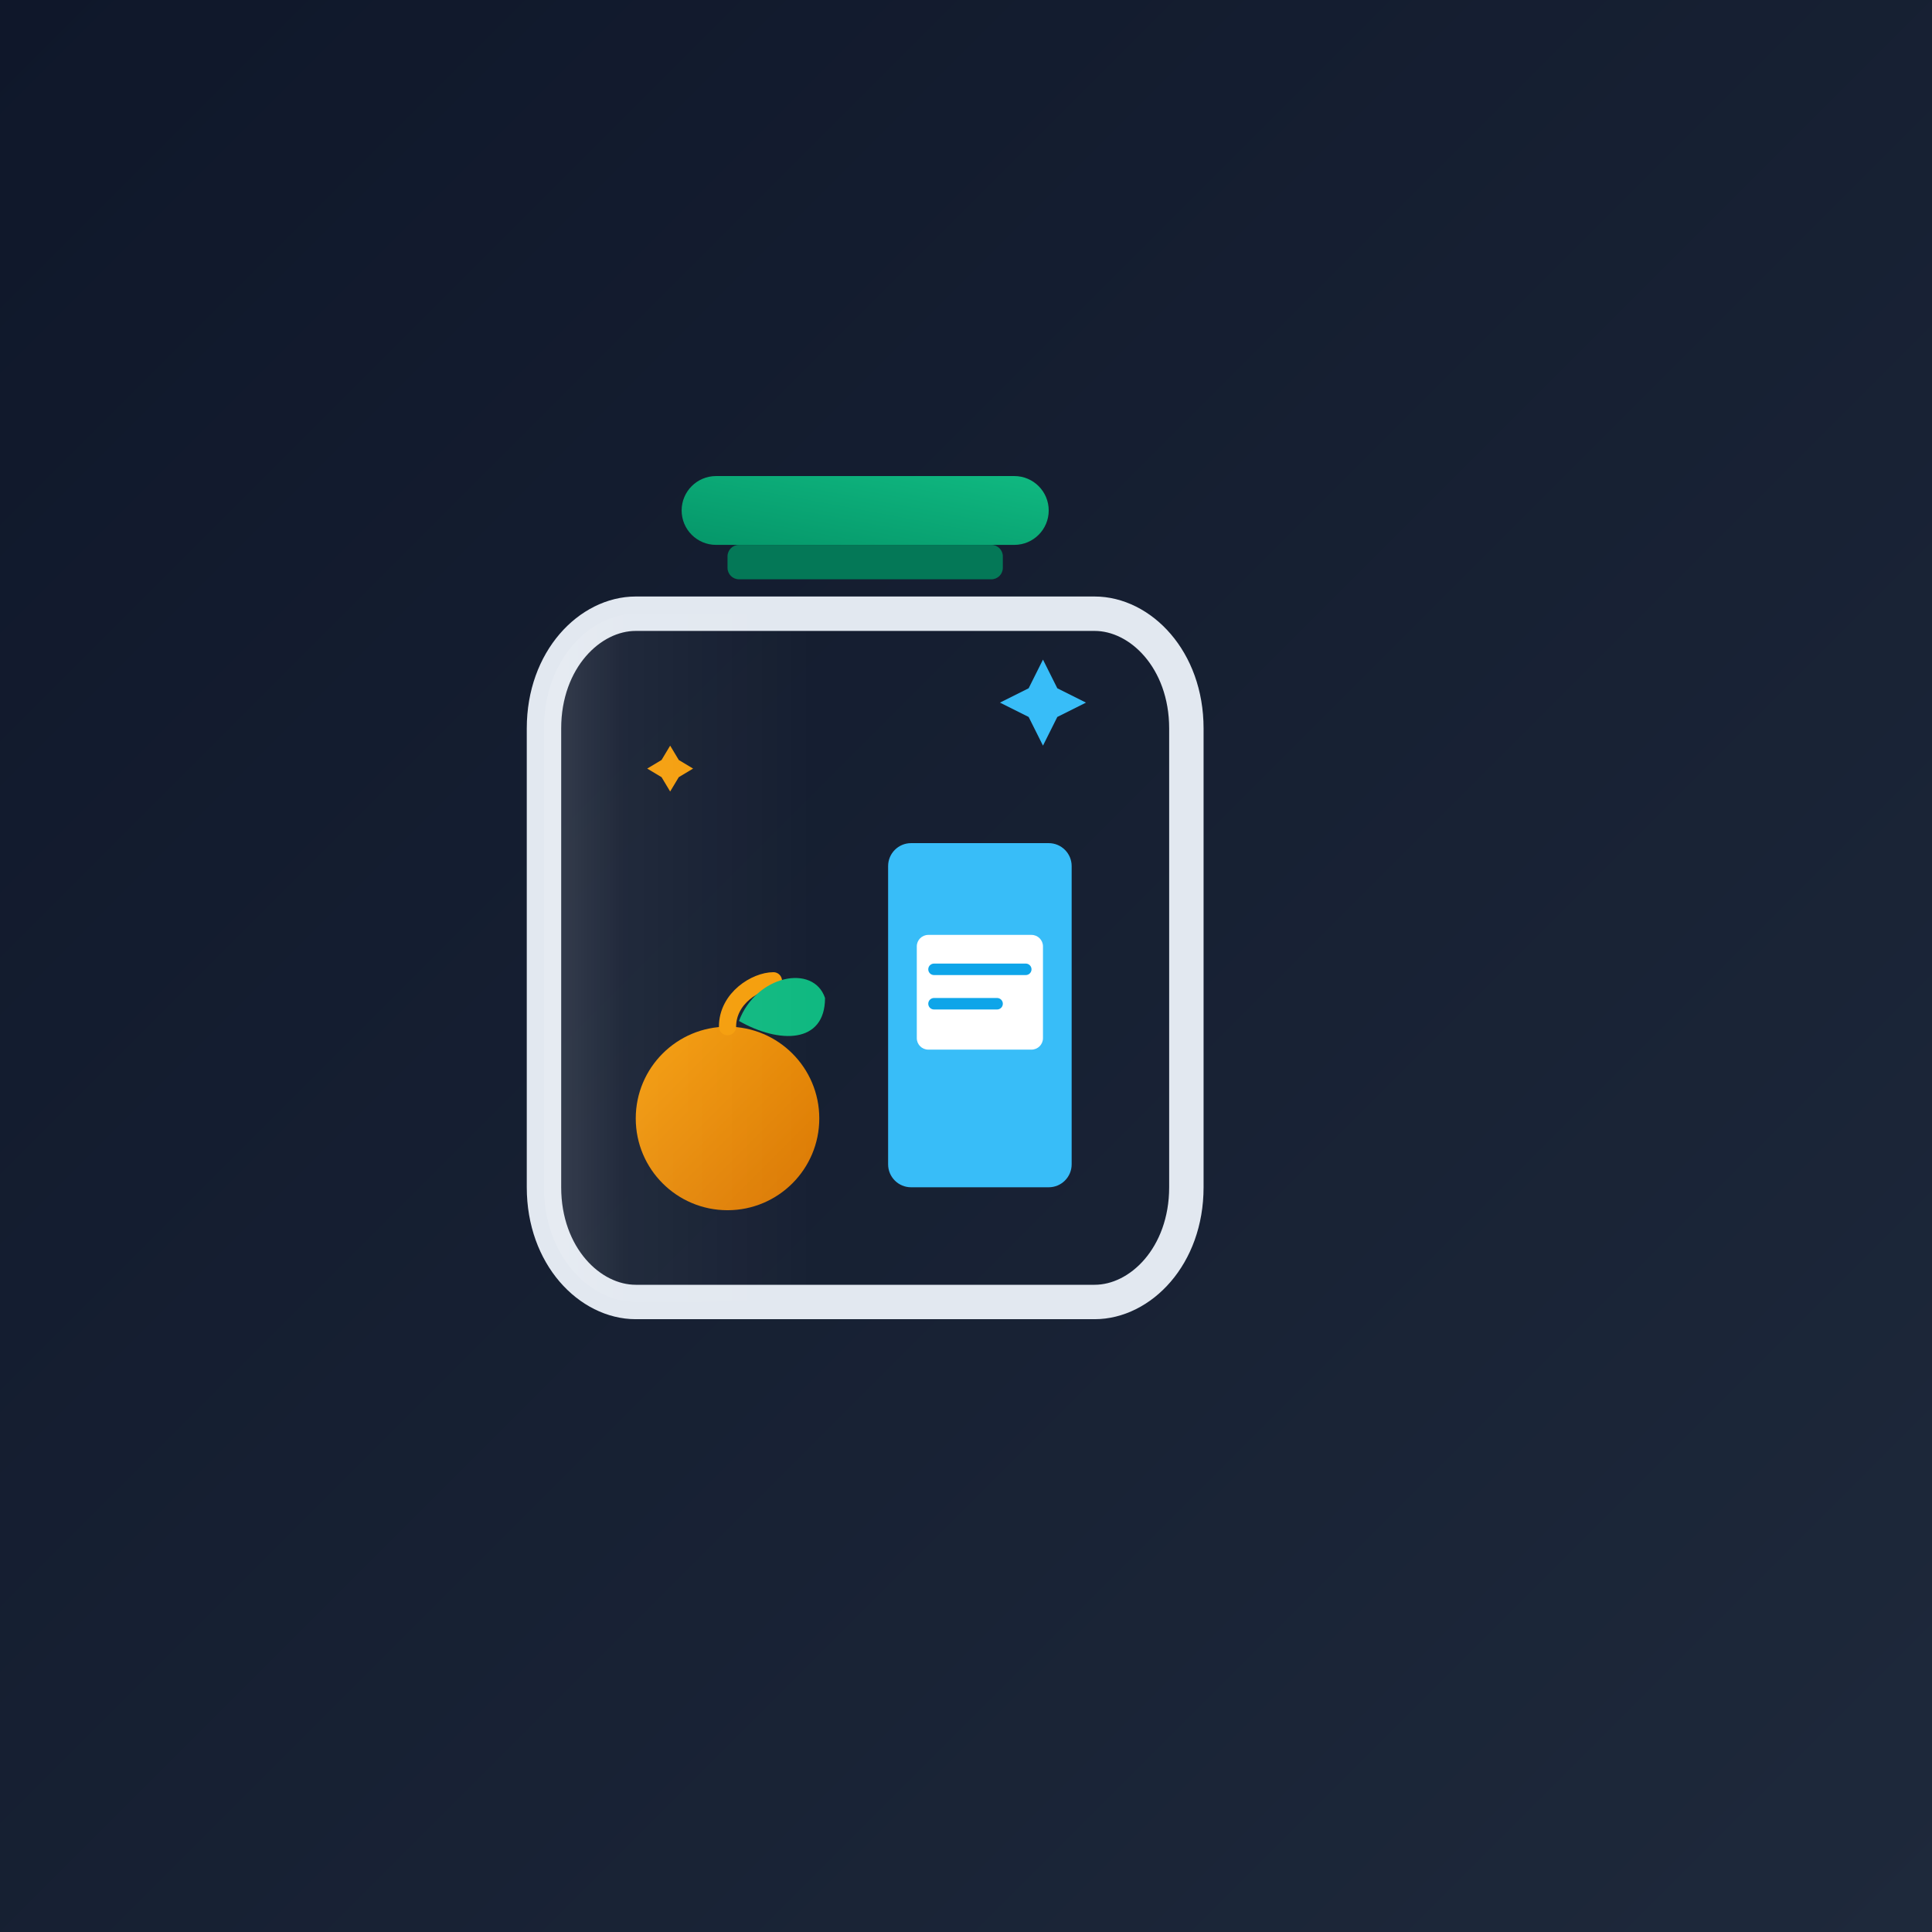
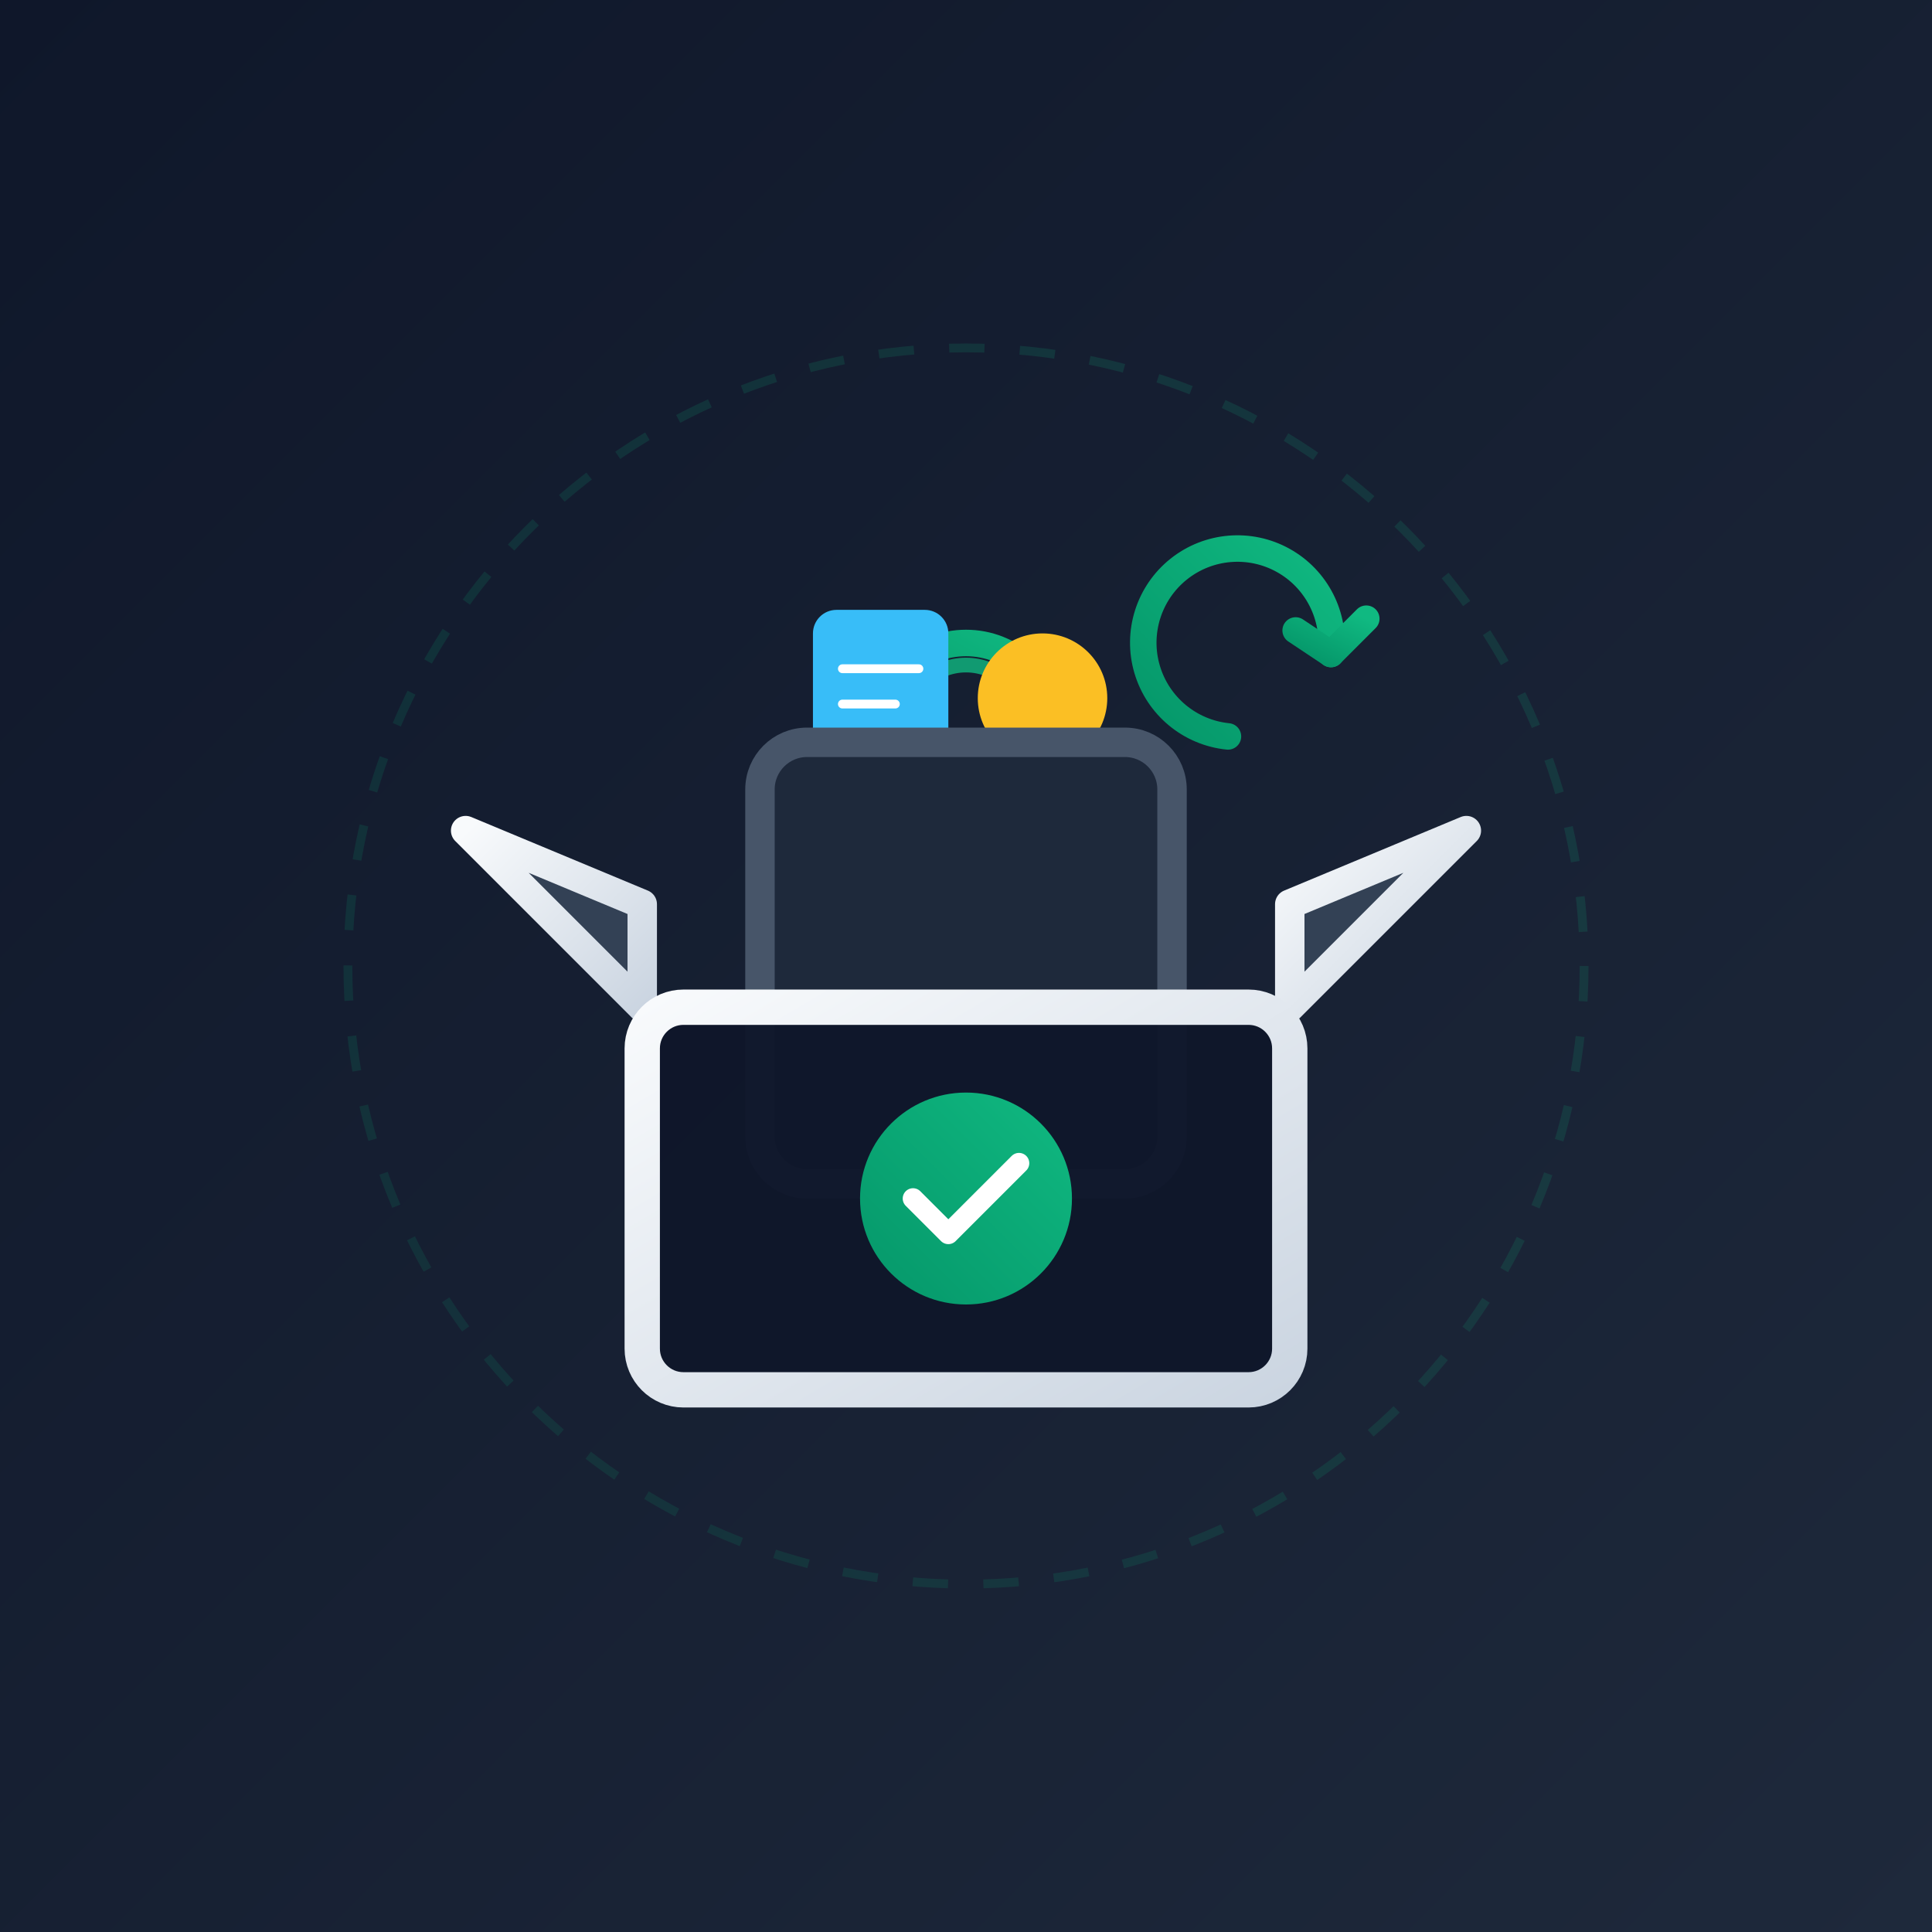
<svg xmlns="http://www.w3.org/2000/svg" viewBox="0 0 512 512" width="100%" height="100%">
  <defs>
    <linearGradient id="bgGrad" x1="0%" y1="0%" x2="100%" y2="100%">
      <stop offset="0%" stop-color="#0f172a" />
      <stop offset="100%" stop-color="#1e293b" />
    </linearGradient>
    <linearGradient id="emeraldGrad" x1="0%" y1="100%" x2="100%" y2="0%">
      <stop offset="0%" stop-color="#059669" />
      <stop offset="100%" stop-color="#10b981" />
    </linearGradient>
-     <linearGradient id="amberGrad" x1="0%" y1="0%" x2="100%" y2="100%">
-       <stop offset="0%" stop-color="#f59e0b" />
-       <stop offset="100%" stop-color="#d97706" />
-     </linearGradient>
-     <linearGradient id="glassGrad" x1="0%" y1="0%" x2="100%" y2="0%">
-       <stop offset="0%" stop-color="#ffffff" stop-opacity="0.15" />
-       <stop offset="30%" stop-color="#ffffff" stop-opacity="0.05" />
-       <stop offset="100%" stop-color="#ffffff" stop-opacity="0.0" />
+     <linearGradient id="silverGrad" x1="0%" y1="0%" x2="100%" y2="100%">
+       <stop offset="0%" stop-color="#f8fafc" />
+       <stop offset="100%" stop-color="#cbd5e1" />
    </linearGradient>
  </defs>
  <rect width="512" height="512" fill="url(#bgGrad)" />
-   <g transform="translate(132, 114) scale(0.76)">
-     <rect x="64" y="16" width="128" height="24" rx="12" fill="url(#emeraldGrad)" />
-     <rect x="80" y="40" width="96" height="12" rx="4" fill="#047857" />
-     <path d="M48 64 H208 C224 64, 240 80, 240 104 V264 C240 288, 224 304, 208 304 H48 C32 304, 16 288, 16 264 V104 C16 80, 32 64, 48 64 Z" fill="none" stroke="#e2e8f0" stroke-width="12" stroke-linejoin="round" />
-     <circle cx="80" cy="240" r="32" fill="url(#amberGrad)" />
-     <path d="M80 208 C80 198, 90 192, 96 192" fill="none" stroke="#f59e0b" stroke-width="6" stroke-linecap="round" />
-     <path d="M84 206 C90 190, 110 186, 114 198 C114 214, 98 214, 84 206 Z" fill="#10b981" />
-     <rect x="136" y="144" width="64" height="120" rx="8" fill="#38bdf8" />
-     <rect x="146" y="176" width="44" height="40" rx="4" fill="#ffffff" />
-     <line x1="152" y1="188" x2="184" y2="188" stroke="#0ea5e9" stroke-width="4" stroke-linecap="round" />
-     <line x1="152" y1="200" x2="174" y2="200" stroke="#0ea5e9" stroke-width="4" stroke-linecap="round" />
-     <path d="M190 80 L195 90 L205 95 L195 100 L190 110 L185 100 L175 95 L185 90 Z" fill="#38bdf8" />
-     <path d="M60 110 L63 115 L68 118 L63 121 L60 126 L57 121 L52 118 L57 115 Z" fill="#f59e0b" />
-     <path d="M16 104 V264 C16 288, 32 304, 48 304 H110 V64 H48 C32 64, 16 80, 16 104 Z" fill="url(#glassGrad)" />
+   <g transform="translate(256, 256) scale(0.78) translate(-256, -256)">
+     <circle cx="256" cy="256" r="210" fill="none" stroke="url(#emeraldGrad)" stroke-width="3" stroke-opacity="0.15" stroke-dasharray="12 12" />
+     <path d="M 226 180 C 226 135, 286 135, 286 180" fill="none" stroke="url(#emeraldGrad)" stroke-width="9" stroke-linecap="round" />
+     <path d="M 234 180 C 234 145, 278 145, 278 180" fill="none" stroke="#10b981" stroke-width="5" stroke-linecap="round" opacity="0.8" />
+     <circle cx="282" cy="165" r="22" fill="#fbbf24" />
+     <rect x="204" y="135" width="46" height="70" rx="8" fill="#38bdf8" />
+     <line x1="214" y1="155" x2="240" y2="155" stroke="#ffffff" stroke-width="3" stroke-linecap="round" />
+     <line x1="214" y1="167" x2="232" y2="167" stroke="#ffffff" stroke-width="3" stroke-linecap="round" />
+     <rect x="186" y="180" width="140" height="150" rx="16" fill="#1e293b" stroke="#475569" stroke-width="10" />
+     <path d="M 146 270 L 86 210 L 146 235 Z" fill="#334155" stroke="url(#silverGrad)" stroke-width="10" stroke-linejoin="round" />
+     <path d="M 366 270 L 426 210 L 366 235 Z" fill="#334155" stroke="url(#silverGrad)" stroke-width="10" stroke-linejoin="round" />
+     <rect x="146" y="270" width="220" height="130" rx="14" fill="#0f172a" stroke="url(#silverGrad)" stroke-width="12" fill-opacity="0.95" stroke-linejoin="round" />
+     <circle cx="256" cy="335" r="36" fill="url(#emeraldGrad)" />
+     <path d="M 238 335 L 250 347 L 274 323" fill="none" stroke="#ffffff" stroke-width="7" stroke-linecap="round" stroke-linejoin="round" />
+     <path d="M 380 150 A 32 32 0 1 0 345 178" fill="none" stroke="url(#emeraldGrad)" stroke-width="9" stroke-linecap="round" />
+     <path d="M 368 142 L 380 150 L 392 138" fill="none" stroke="url(#emeraldGrad)" stroke-width="9" stroke-linecap="round" stroke-linejoin="round" />
  </g>
</svg>
